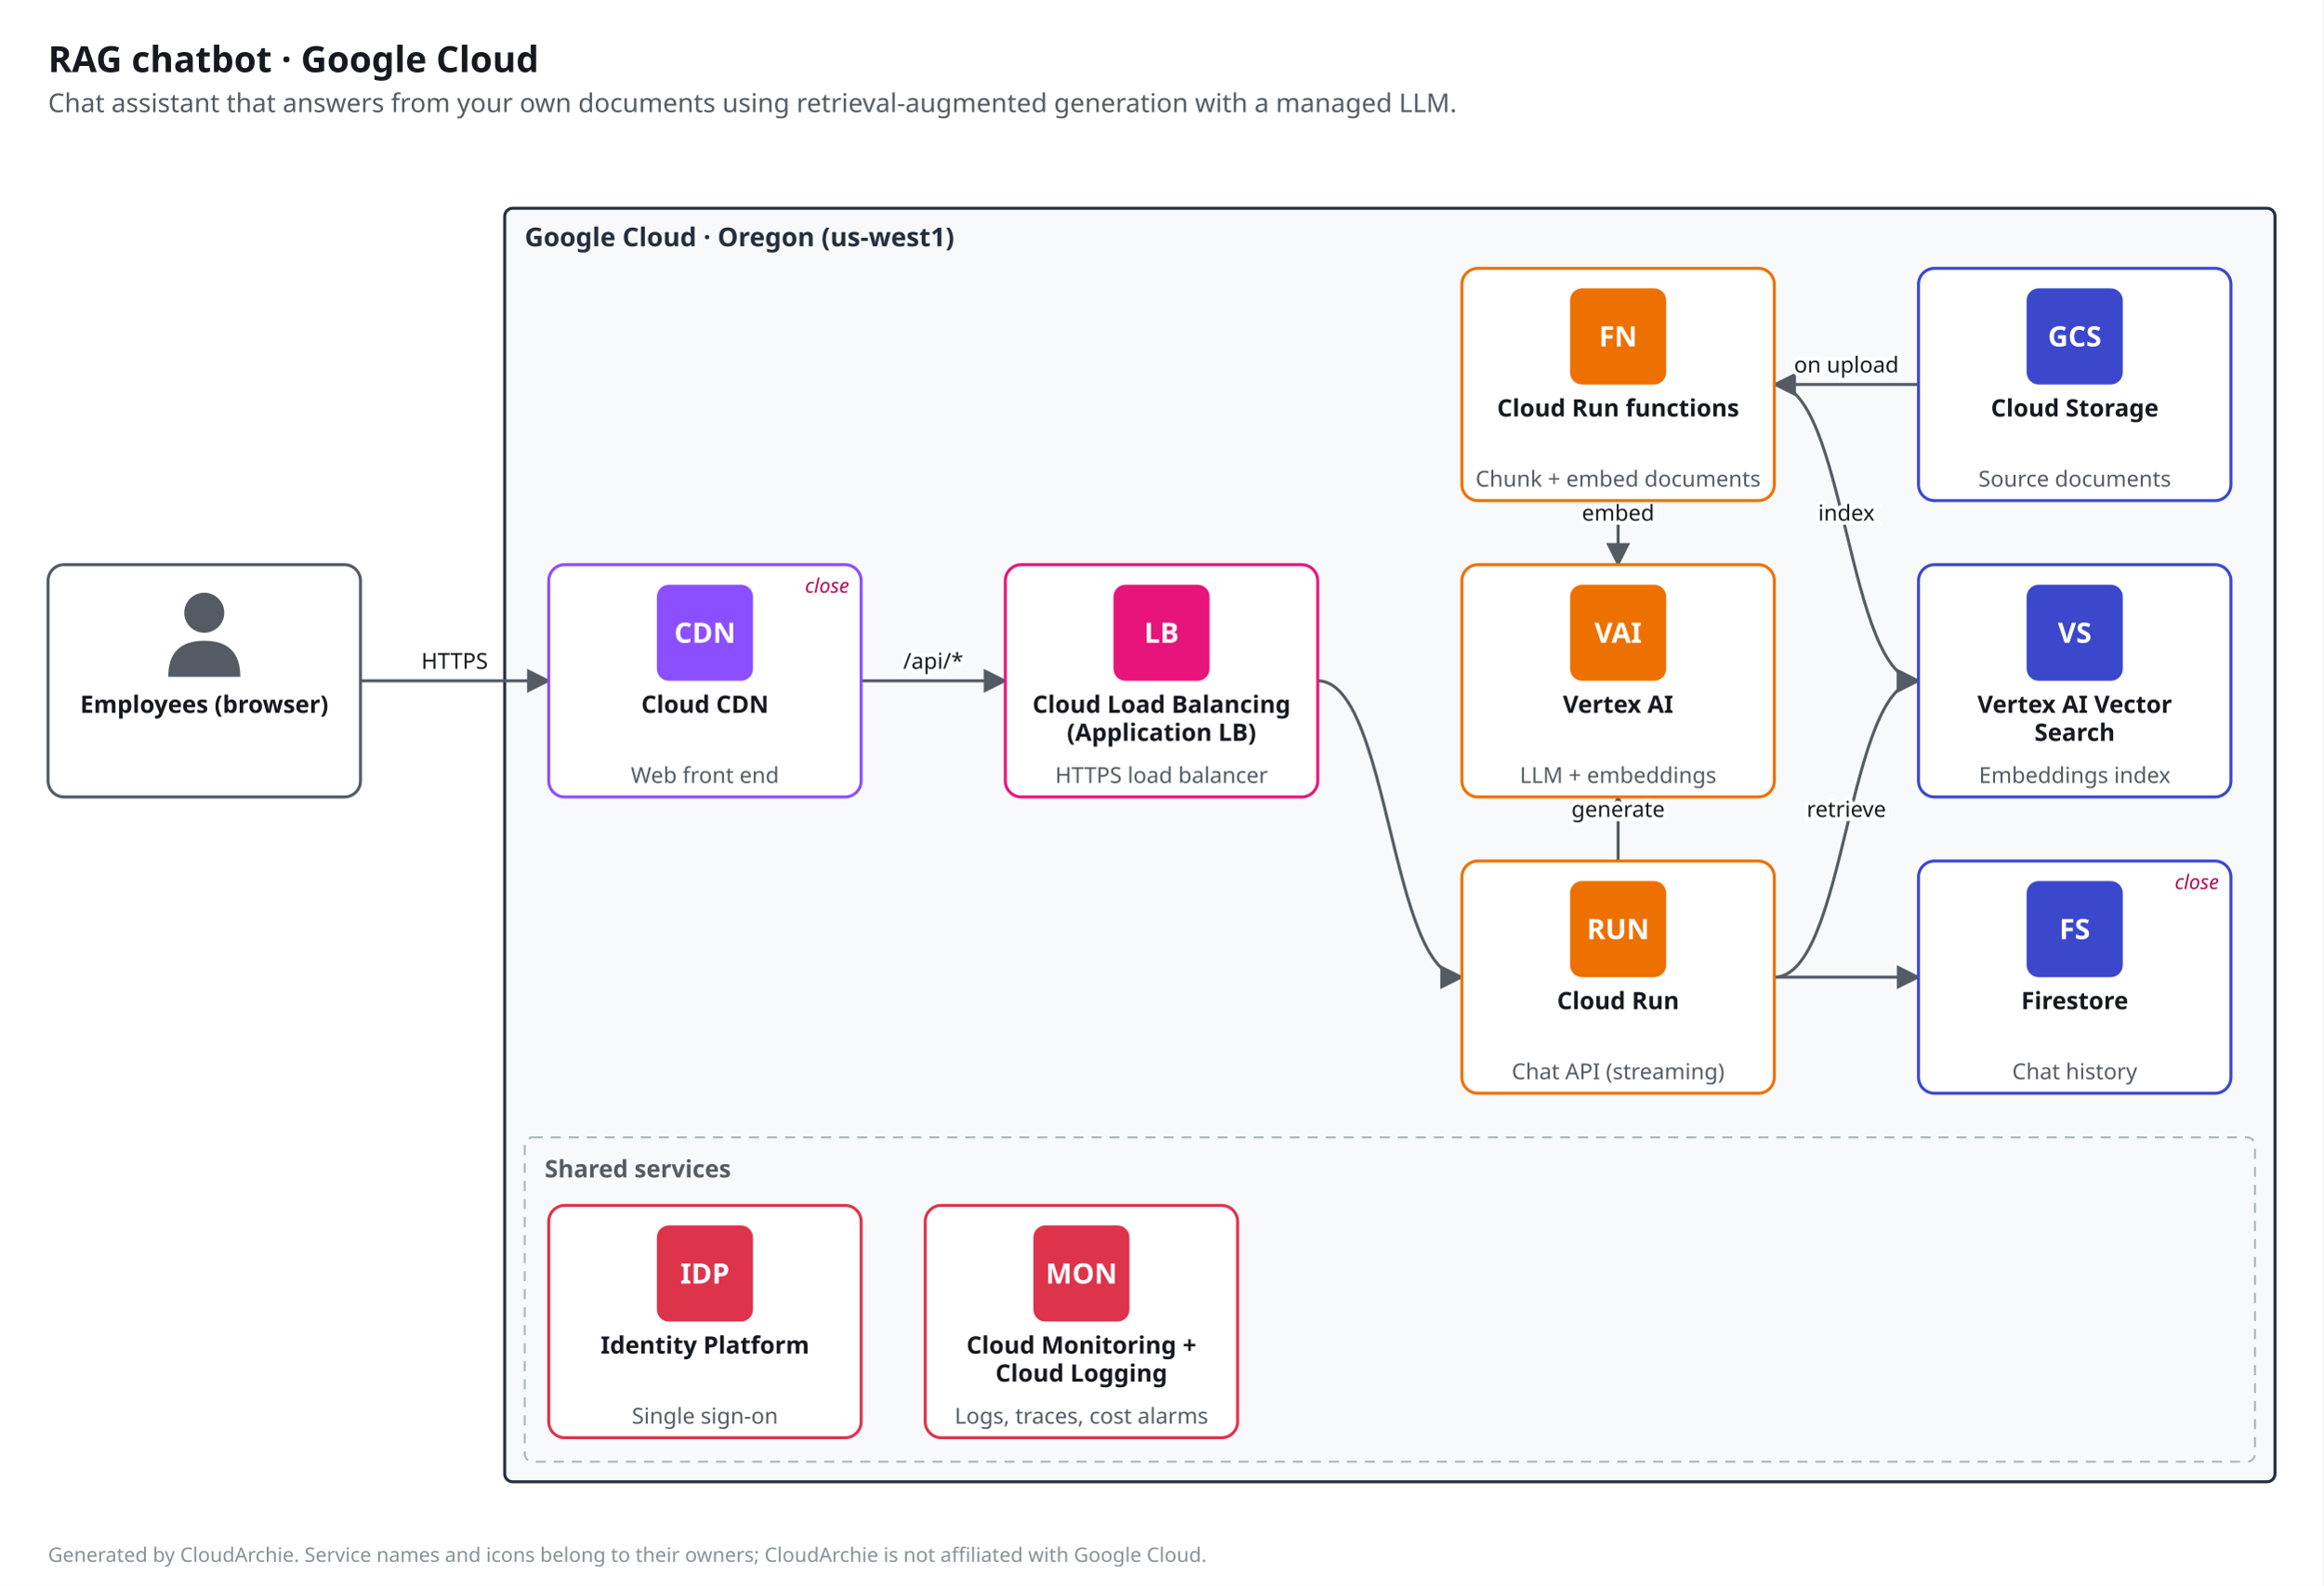
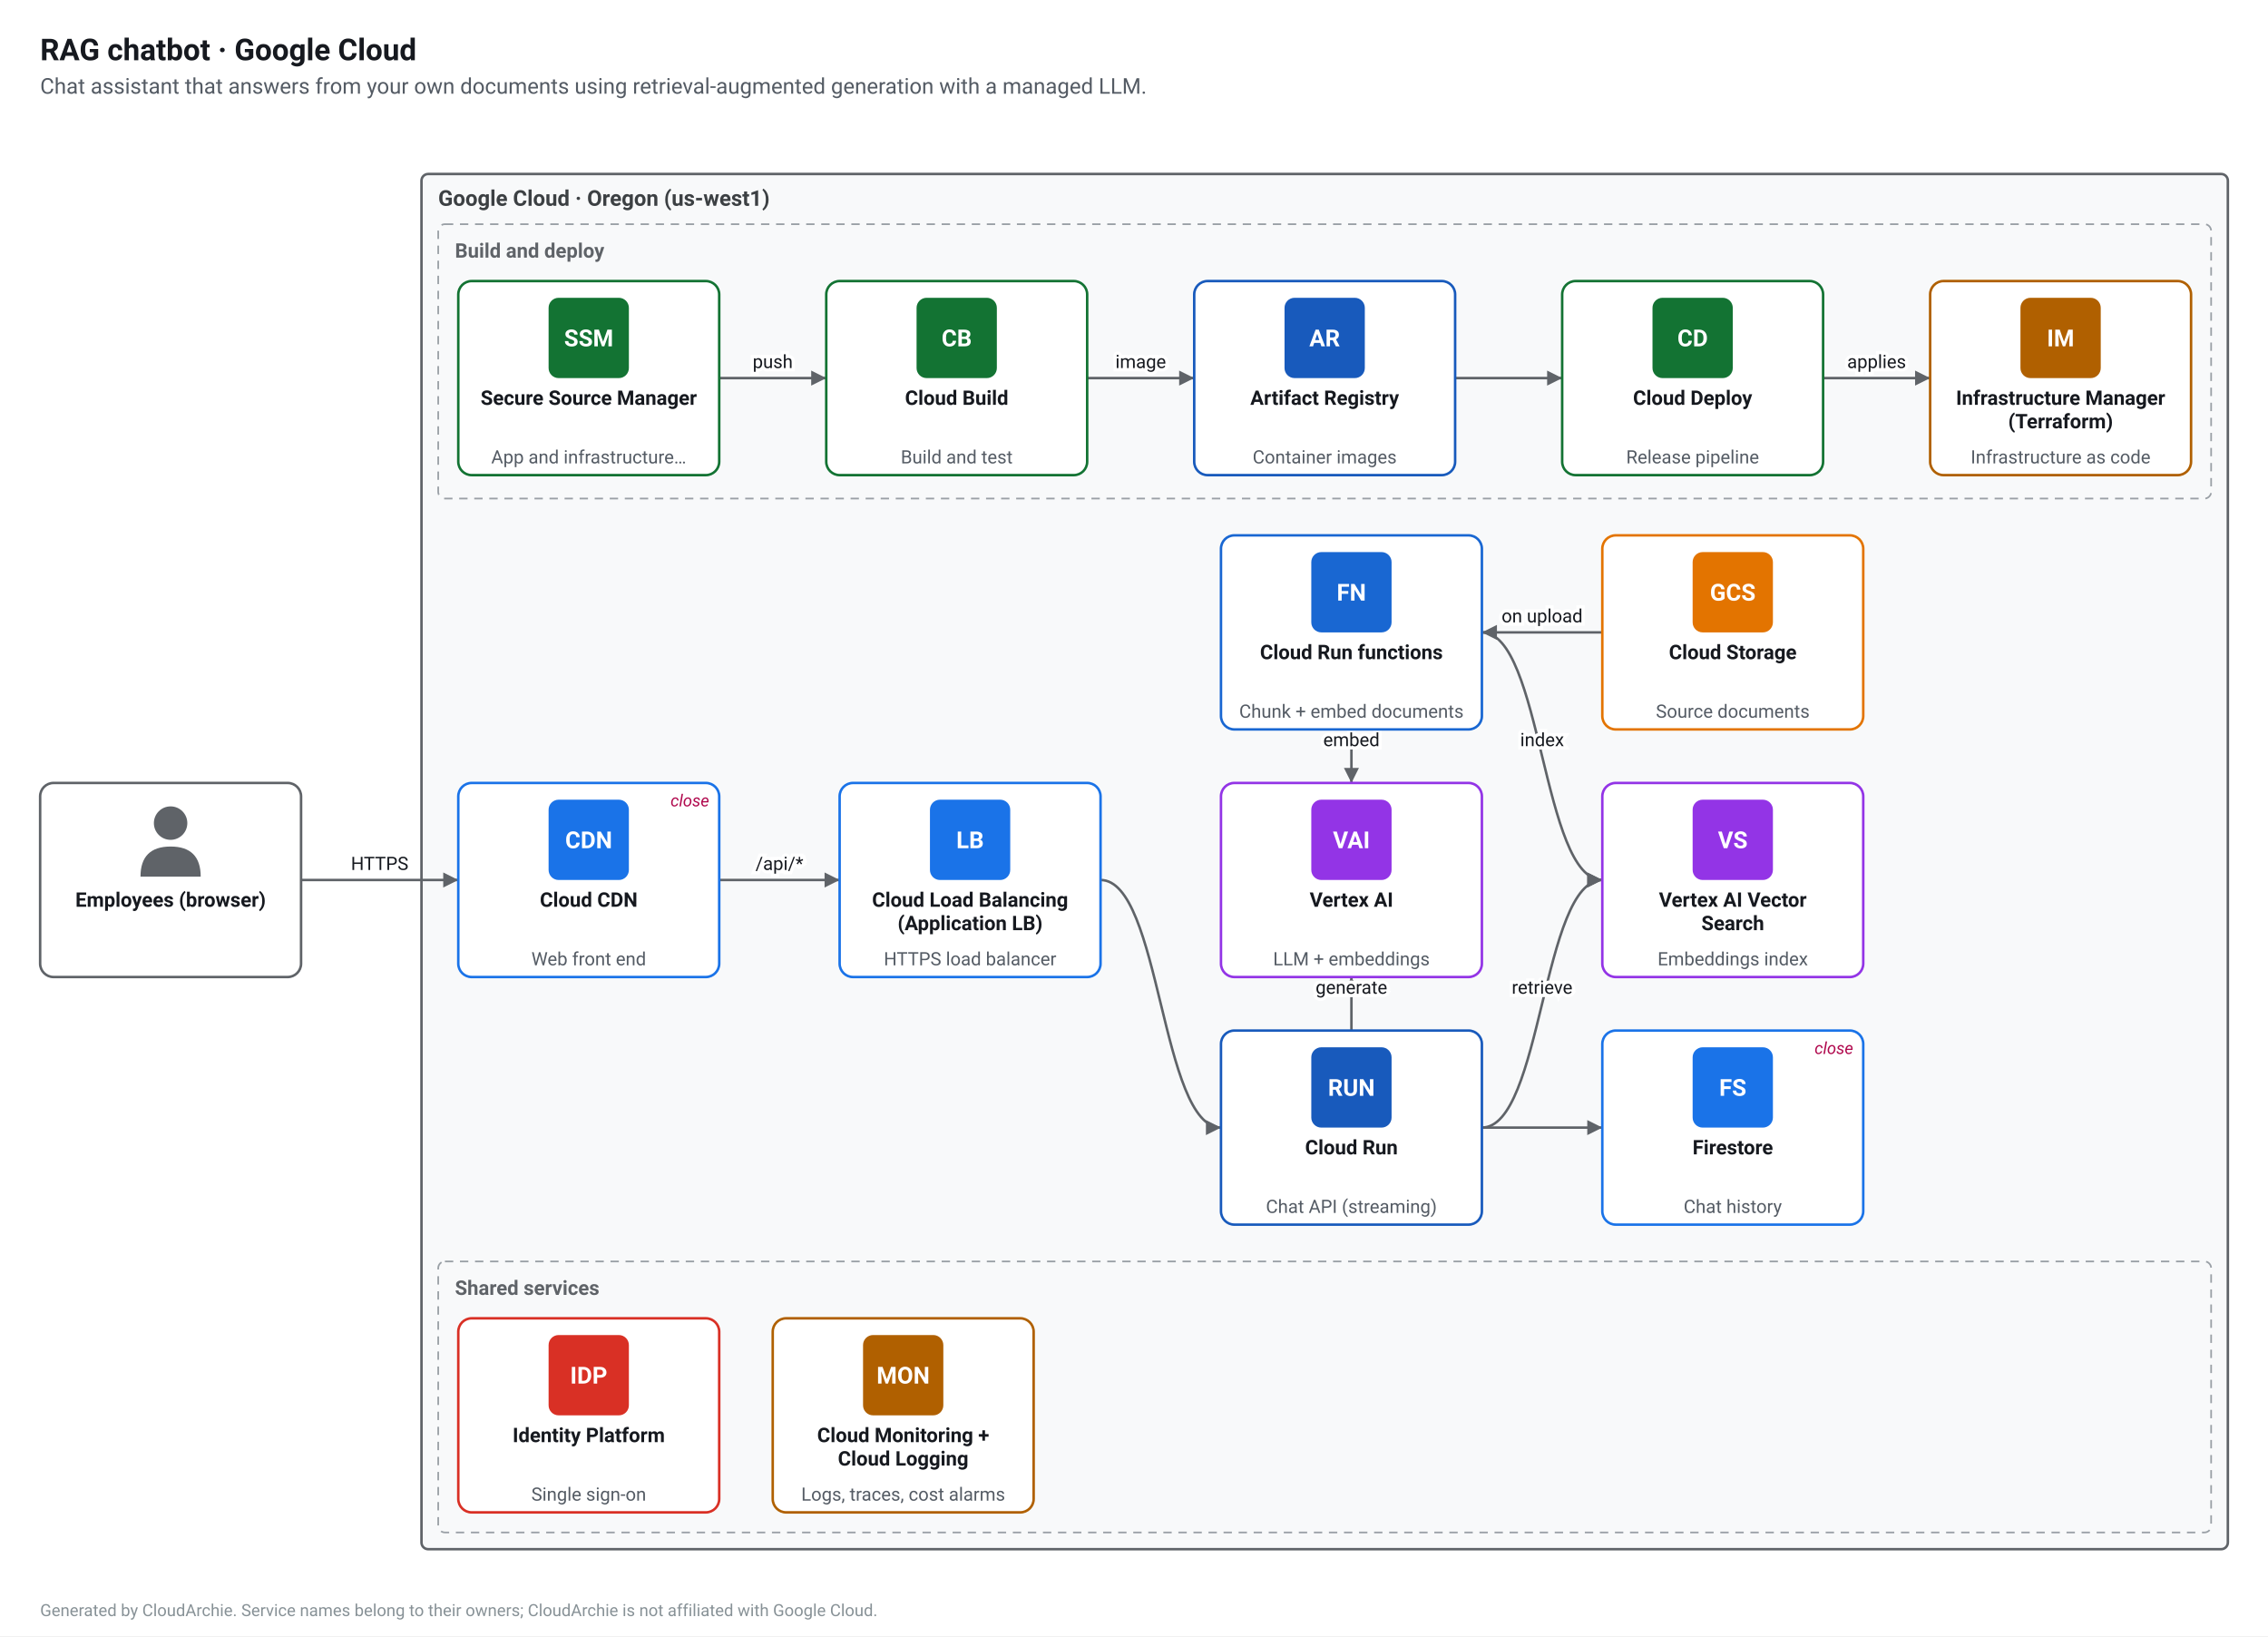
- <svg xmlns="http://www.w3.org/2000/svg" width="1160" height="792" viewBox="0 0 1160 792" role="img" aria-label="RAG chatbot on Google Cloud">
-   <style>.bg{fill:#ffffff}
- .title{font:600 18px sans-serif;fill:#16191f}
- .subtitle{font:13px sans-serif;fill:#545b64}
- .cloud{fill:#f8f9fa;stroke:#232f3e;stroke-width:1.5}
- .cloud-label{font:600 13px sans-serif;fill:#232f3e}
- .band{fill:none;stroke:#aab7b8;stroke-dasharray:5 4}
- .band-label{font:600 12px sans-serif;fill:#545b64}
- .node-box{fill:#ffffff;stroke-width:1.5}
- .badge{font:700 14px sans-serif;fill:#ffffff}
- .service{font:600 12px sans-serif;fill:#16191f}
- .label{font:11px sans-serif;fill:#545b64}
- .fidelity{font:italic 10px sans-serif;fill:#b0084d}
- .edge{fill:none;stroke:#545b64;stroke-width:1.5}
- .edge-label{font:11px sans-serif;fill:#16191f;paint-order:stroke;stroke:#ffffff;stroke-width:4}
- .footer{font:10px sans-serif;fill:#879196}</style>
-   <defs>
-     <marker id="arrow" viewBox="0 0 10 10" refX="9" refY="5" markerWidth="8" markerHeight="8" orient="auto-start-reverse">
-       <path d="M0,0 L10,5 L0,10 z" fill="#545b64" />
-     </marker>
-   </defs>
-   <rect class="bg" width="1160" height="792" />
-   <text class="title" x="24" y="36">RAG chatbot · Google Cloud</text>
-   <text class="subtitle" x="24" y="56">Chat assistant that answers from your own documents using retrieval-augmented generation with a managed LLM.</text>
-   <rect class="cloud" x="252" y="104" width="884" height="636" rx="4" />
-   <text class="cloud-label" x="262" y="123">Google Cloud · Oregon (us-west1)</text>
-   <rect class="band" x="262" y="568" width="864" height="162" rx="4" />
-   <text class="band-label" x="272" y="588">Shared services</text>
-   <path class="edge" d="M180,340 C227,340 227,340 274,340" marker-end="url(#arrow)" />
-   <text class="edge-label" x="227" y="334" text-anchor="middle">HTTPS</text>
-   <path class="edge" d="M430,340 C466,340 466,340 502,340" marker-end="url(#arrow)" />
-   <text class="edge-label" x="466" y="334" text-anchor="middle">/api/*</text>
-   <path class="edge" d="M658,340 C694,340 694,488 730,488" marker-end="url(#arrow)" />
-   <path class="edge" d="M886,488 C922,488 922,340 958,340" marker-end="url(#arrow)" />
-   <text class="edge-label" x="922" y="408" text-anchor="middle">retrieve</text>
-   <path class="edge" d="M808,430 C808,414 808,414 808,398" marker-end="url(#arrow)" />
-   <text class="edge-label" x="808" y="408" text-anchor="middle">generate</text>
-   <path class="edge" d="M886,488 C922,488 922,488 958,488" marker-end="url(#arrow)" />
-   <path class="edge" d="M958,192 C922,192 922,192 886,192" marker-end="url(#arrow)" />
-   <text class="edge-label" x="922" y="186" text-anchor="middle">on upload</text>
-   <path class="edge" d="M808,250 C808,266 808,266 808,282" marker-end="url(#arrow)" />
-   <text class="edge-label" x="808" y="260" text-anchor="middle">embed</text>
-   <path class="edge" d="M886,192 C922,192 922,340 958,340" marker-end="url(#arrow)" />
-   <text class="edge-label" x="922" y="260" text-anchor="middle">index</text>
-   <g class="node" data-id="users" data-capability="client">
-     <rect class="node-box" x="24" y="282" width="156" height="116" rx="8" style="stroke:#545B64" />
-     <g fill="#545B64">
-       <circle cx="102" cy="306" r="10" />
-       <path d="M84,338 Q84,320 102,320 Q120,320 120,338 Z" />
+ <svg xmlns="http://www.w3.org/2000/svg" class="ca-diagram ca-gcp" width="1356" height="978" viewBox="0 0 1356 978" role="img" aria-label="RAG chatbot on Google Cloud">
+   <style>.ca-gcp{font-family:Roboto, 'Helvetica Neue', Arial, sans-serif}
+ .ca-gcp .ca-bg{fill:#ffffff}
+ .ca-gcp .ca-title{font-size:18px;font-weight:600;fill:#16191f}
+ .ca-gcp .ca-subtitle{font-size:13px;fill:#545b64}
+ .ca-gcp .ca-cloud{fill:#F8F9FA;stroke:#5F6368;stroke-width:1.5;}
+ .ca-gcp .ca-cloud-label{font-size:13px;font-weight:600;fill:#3C4043}
+ .ca-gcp .ca-band{fill:none;stroke:#9AA0A6;stroke-dasharray:5 4}
+ .ca-gcp .ca-band-label{font-size:12px;font-weight:600;fill:#5F6368}
+ .ca-gcp .ca-node-box{fill:#ffffff;stroke-width:1.5}
+ .ca-gcp .ca-badge{font-size:14px;font-weight:700;fill:#ffffff}
+ .ca-gcp .ca-service{font-size:12px;font-weight:600;fill:#16191f}
+ .ca-gcp .ca-label{font-size:11px;fill:#545b64}
+ .ca-gcp .ca-fidelity{font-size:10px;font-style:italic;fill:#b0084d}
+ .ca-gcp .ca-edge{fill:none;stroke:#5F6368;stroke-width:1.5}
+ .ca-gcp .ca-arrow{fill:#5F6368}
+ .ca-gcp .ca-edge-label{font-size:11px;fill:#16191f;paint-order:stroke;stroke:#ffffff;stroke-width:4}
+ .ca-gcp .ca-footer{font-size:10px;fill:#879196}</style>
+   <rect class="ca-bg" width="1356" height="978" />
+   <text class="ca-title" x="24" y="36">RAG chatbot · Google Cloud</text>
+   <text class="ca-subtitle" x="24" y="56">Chat assistant that answers from your own documents using retrieval-augmented generation with a managed LLM.</text>
+   <rect class="ca-cloud" x="252" y="104" width="1080" height="822" rx="4" />
+   <text class="ca-cloud-label" x="262" y="123">Google Cloud · Oregon (us-west1)</text>
+   <rect class="ca-band" x="262" y="134" width="1060" height="164" rx="4" />
+   <text class="ca-band-label" x="272" y="154">Build and deploy</text>
+   <rect class="ca-band" x="262" y="754" width="1060" height="162" rx="4" />
+   <text class="ca-band-label" x="272" y="774">Shared services</text>
+   <path class="ca-edge" data-from="users" data-to="cdn" d="M180,526 C227,526 227,526 274,526" />
+   <polygon class="ca-arrow" data-from="users" data-to="cdn" points="274,526 265,521.5 265,530.5" />
+   <text class="ca-edge-label" data-from="users" data-to="cdn" x="227" y="520" text-anchor="middle">HTTPS</text>
+   <path class="ca-edge" data-from="cdn" data-to="lb" d="M430,526 C466,526 466,526 502,526" />
+   <polygon class="ca-arrow" data-from="cdn" data-to="lb" points="502,526 493,521.5 493,530.5" />
+   <text class="ca-edge-label" data-from="cdn" data-to="lb" x="466" y="520" text-anchor="middle">/api/*</text>
+   <path class="ca-edge" data-from="lb" data-to="app" d="M658,526 C694,526 694,674 730,674" />
+   <polygon class="ca-arrow" data-from="lb" data-to="app" points="730,674 721,669.5 721,678.5" />
+   <path class="ca-edge" data-from="app" data-to="vectors" d="M886,674 C922,674 922,526 958,526" />
+   <polygon class="ca-arrow" data-from="app" data-to="vectors" points="958,526 949,521.5 949,530.5" />
+   <text class="ca-edge-label" data-from="app" data-to="vectors" x="922" y="594" text-anchor="middle">retrieve</text>
+   <path class="ca-edge" data-from="app" data-to="llm" d="M808,616 C808,600 808,600 808,584" />
+   <polygon class="ca-arrow" data-from="app" data-to="llm" points="808,584 803.5,593 812.5,593" />
+   <text class="ca-edge-label" data-from="app" data-to="llm" x="808" y="594" text-anchor="middle">generate</text>
+   <path class="ca-edge" data-from="app" data-to="history" d="M886,674 C922,674 922,674 958,674" />
+   <polygon class="ca-arrow" data-from="app" data-to="history" points="958,674 949,669.5 949,678.5" />
+   <path class="ca-edge" data-from="docs" data-to="ingest" d="M958,378 C922,378 922,378 886,378" />
+   <polygon class="ca-arrow" data-from="docs" data-to="ingest" points="886,378 895,373.5 895,382.5" />
+   <text class="ca-edge-label" data-from="docs" data-to="ingest" x="922" y="372" text-anchor="middle">on upload</text>
+   <path class="ca-edge" data-from="ingest" data-to="llm" d="M808,436 C808,452 808,452 808,468" />
+   <polygon class="ca-arrow" data-from="ingest" data-to="llm" points="808,468 803.5,459 812.5,459" />
+   <text class="ca-edge-label" data-from="ingest" data-to="llm" x="808" y="446" text-anchor="middle">embed</text>
+   <path class="ca-edge" data-from="ingest" data-to="vectors" d="M886,378 C922,378 922,526 958,526" />
+   <polygon class="ca-arrow" data-from="ingest" data-to="vectors" points="958,526 949,521.5 949,530.5" />
+   <text class="ca-edge-label" data-from="ingest" data-to="vectors" x="922" y="446" text-anchor="middle">index</text>
+   <path class="ca-edge" data-from="repo" data-to="build" d="M430,226 C462,226 462,226 494,226" />
+   <polygon class="ca-arrow" data-from="repo" data-to="build" points="494,226 485,221.5 485,230.5" />
+   <text class="ca-edge-label" data-from="repo" data-to="build" x="462" y="220" text-anchor="middle">push</text>
+   <path class="ca-edge" data-from="build" data-to="registry" d="M650,226 C682,226 682,226 714,226" />
+   <polygon class="ca-arrow" data-from="build" data-to="registry" points="714,226 705,221.5 705,230.5" />
+   <text class="ca-edge-label" data-from="build" data-to="registry" x="682" y="220" text-anchor="middle">image</text>
+   <path class="ca-edge" data-from="registry" data-to="deploy" d="M870,226 C902,226 902,226 934,226" />
+   <polygon class="ca-arrow" data-from="registry" data-to="deploy" points="934,226 925,221.5 925,230.5" />
+   <path class="ca-edge" data-from="deploy" data-to="infra-code" d="M1090,226 C1122,226 1122,226 1154,226" />
+   <polygon class="ca-arrow" data-from="deploy" data-to="infra-code" points="1154,226 1145,221.5 1145,230.5" />
+   <text class="ca-edge-label" data-from="deploy" data-to="infra-code" x="1122" y="220" text-anchor="middle">applies</text>
+   <g class="node" data-id="users" data-capability="client" data-stage="users">
+     <rect class="ca-node-box" x="24" y="468" width="156" height="116" rx="8" style="stroke:#5F6368" />
+     <g fill="#5F6368">
+       <circle cx="102" cy="492" r="10" />
+       <path d="M84,524 Q84,506 102,506 Q120,506 120,524 Z" />
    </g>
-     <text class="service" x="102" y="356" text-anchor="middle">Employees (browser)</text>
+     <text class="ca-service" x="102" y="542" text-anchor="middle">Employees (browser)</text>
  </g>
-   <g class="node" data-id="cdn" data-capability="cdn">
-     <rect class="node-box" x="274" y="282" width="156" height="116" rx="8" style="stroke:#8C4FFF" />
-     <rect x="328" y="292" width="48" height="48" rx="6" fill="#8C4FFF" />
-     <text class="badge" x="352" y="321" text-anchor="middle">CDN</text>
-     <text class="service" x="352" y="356" text-anchor="middle">Cloud CDN</text>
-     <text class="label" x="352" y="391" text-anchor="middle">Web front end</text>
-     <text class="fidelity" x="424" y="296" text-anchor="end">close</text>
+   <g class="node" data-id="cdn" data-capability="cdn" data-stage="serve">
+     <rect class="ca-node-box" x="274" y="468" width="156" height="116" rx="8" style="stroke:#1A73E8" />
+     <rect x="328" y="478" width="48" height="48" rx="6" fill="#1A73E8" />
+     <text class="ca-badge" x="352" y="507" text-anchor="middle">CDN</text>
+     <text class="ca-service" x="352" y="542" text-anchor="middle">Cloud CDN</text>
+     <text class="ca-label" x="352" y="577" text-anchor="middle">Web front end</text>
+     <text class="ca-fidelity" x="424" y="482" text-anchor="end">close</text>
  </g>
-   <g class="node" data-id="lb" data-capability="load-balancer">
-     <rect class="node-box" x="502" y="282" width="156" height="116" rx="8" style="stroke:#E7157B" />
-     <rect x="556" y="292" width="48" height="48" rx="6" fill="#E7157B" />
-     <text class="badge" x="580" y="321" text-anchor="middle">LB</text>
-     <text class="service" x="580" y="356" text-anchor="middle">Cloud Load Balancing</text>
-     <text class="service" x="580" y="370" text-anchor="middle">(Application LB)</text>
-     <text class="label" x="580" y="391" text-anchor="middle">HTTPS load balancer</text>
+   <g class="node" data-id="lb" data-capability="load-balancer" data-stage="serve">
+     <rect class="ca-node-box" x="502" y="468" width="156" height="116" rx="8" style="stroke:#1A73E8" />
+     <rect x="556" y="478" width="48" height="48" rx="6" fill="#1A73E8" />
+     <text class="ca-badge" x="580" y="507" text-anchor="middle">LB</text>
+     <text class="ca-service" x="580" y="542" text-anchor="middle">Cloud Load Balancing</text>
+     <text class="ca-service" x="580" y="556" text-anchor="middle">(Application LB)</text>
+     <text class="ca-label" x="580" y="577" text-anchor="middle">HTTPS load balancer</text>
  </g>
-   <g class="node" data-id="app" data-capability="container-service">
-     <rect class="node-box" x="730" y="430" width="156" height="116" rx="8" style="stroke:#ED7100" />
-     <rect x="784" y="440" width="48" height="48" rx="6" fill="#ED7100" />
-     <text class="badge" x="808" y="469" text-anchor="middle">RUN</text>
-     <text class="service" x="808" y="504" text-anchor="middle">Cloud Run</text>
-     <text class="label" x="808" y="539" text-anchor="middle">Chat API (streaming)</text>
+   <g class="node" data-id="app" data-capability="container-service" data-stage="run">
+     <rect class="ca-node-box" x="730" y="616" width="156" height="116" rx="8" style="stroke:#185ABC" />
+     <rect x="784" y="626" width="48" height="48" rx="6" fill="#185ABC" />
+     <text class="ca-badge" x="808" y="655" text-anchor="middle">RUN</text>
+     <text class="ca-service" x="808" y="690" text-anchor="middle">Cloud Run</text>
+     <text class="ca-label" x="808" y="725" text-anchor="middle">Chat API (streaming)</text>
  </g>
-   <g class="node" data-id="llm" data-capability="llm-inference">
-     <rect class="node-box" x="730" y="282" width="156" height="116" rx="8" style="stroke:#ED7100" />
-     <rect x="784" y="292" width="48" height="48" rx="6" fill="#ED7100" />
-     <text class="badge" x="808" y="321" text-anchor="middle">VAI</text>
-     <text class="service" x="808" y="356" text-anchor="middle">Vertex AI</text>
-     <text class="label" x="808" y="391" text-anchor="middle">LLM + embeddings</text>
+   <g class="node" data-id="llm" data-capability="llm-inference" data-stage="run">
+     <rect class="ca-node-box" x="730" y="468" width="156" height="116" rx="8" style="stroke:#9334E6" />
+     <rect x="784" y="478" width="48" height="48" rx="6" fill="#9334E6" />
+     <text class="ca-badge" x="808" y="507" text-anchor="middle">VAI</text>
+     <text class="ca-service" x="808" y="542" text-anchor="middle">Vertex AI</text>
+     <text class="ca-label" x="808" y="577" text-anchor="middle">LLM + embeddings</text>
  </g>
-   <g class="node" data-id="ingest" data-capability="serverless-function">
-     <rect class="node-box" x="730" y="134" width="156" height="116" rx="8" style="stroke:#ED7100" />
-     <rect x="784" y="144" width="48" height="48" rx="6" fill="#ED7100" />
-     <text class="badge" x="808" y="173" text-anchor="middle">FN</text>
-     <text class="service" x="808" y="208" text-anchor="middle">Cloud Run functions</text>
-     <text class="label" x="808" y="243" text-anchor="middle">Chunk + embed documents</text>
+   <g class="node" data-id="ingest" data-capability="serverless-function" data-stage="run">
+     <rect class="ca-node-box" x="730" y="320" width="156" height="116" rx="8" style="stroke:#1967D2" />
+     <rect x="784" y="330" width="48" height="48" rx="6" fill="#1967D2" />
+     <text class="ca-badge" x="808" y="359" text-anchor="middle">FN</text>
+     <text class="ca-service" x="808" y="394" text-anchor="middle">Cloud Run functions</text>
+     <text class="ca-label" x="808" y="429" text-anchor="middle">Chunk + embed documents</text>
  </g>
-   <g class="node" data-id="docs" data-capability="object-storage">
-     <rect class="node-box" x="958" y="134" width="156" height="116" rx="8" style="stroke:#3B48CC" />
-     <rect x="1012" y="144" width="48" height="48" rx="6" fill="#3B48CC" />
-     <text class="badge" x="1036" y="173" text-anchor="middle">GCS</text>
-     <text class="service" x="1036" y="208" text-anchor="middle">Cloud Storage</text>
-     <text class="label" x="1036" y="243" text-anchor="middle">Source documents</text>
+   <g class="node" data-id="docs" data-capability="object-storage" data-stage="store">
+     <rect class="ca-node-box" x="958" y="320" width="156" height="116" rx="8" style="stroke:#E37400" />
+     <rect x="1012" y="330" width="48" height="48" rx="6" fill="#E37400" />
+     <text class="ca-badge" x="1036" y="359" text-anchor="middle">GCS</text>
+     <text class="ca-service" x="1036" y="394" text-anchor="middle">Cloud Storage</text>
+     <text class="ca-label" x="1036" y="429" text-anchor="middle">Source documents</text>
  </g>
-   <g class="node" data-id="vectors" data-capability="vector-search">
-     <rect class="node-box" x="958" y="282" width="156" height="116" rx="8" style="stroke:#3B48CC" />
-     <rect x="1012" y="292" width="48" height="48" rx="6" fill="#3B48CC" />
-     <text class="badge" x="1036" y="321" text-anchor="middle">VS</text>
-     <text class="service" x="1036" y="356" text-anchor="middle">Vertex AI Vector</text>
-     <text class="service" x="1036" y="370" text-anchor="middle">Search</text>
-     <text class="label" x="1036" y="391" text-anchor="middle">Embeddings index</text>
+   <g class="node" data-id="vectors" data-capability="vector-search" data-stage="store">
+     <rect class="ca-node-box" x="958" y="468" width="156" height="116" rx="8" style="stroke:#9334E6" />
+     <rect x="1012" y="478" width="48" height="48" rx="6" fill="#9334E6" />
+     <text class="ca-badge" x="1036" y="507" text-anchor="middle">VS</text>
+     <text class="ca-service" x="1036" y="542" text-anchor="middle">Vertex AI Vector</text>
+     <text class="ca-service" x="1036" y="556" text-anchor="middle">Search</text>
+     <text class="ca-label" x="1036" y="577" text-anchor="middle">Embeddings index</text>
  </g>
-   <g class="node" data-id="history" data-capability="key-value-db">
-     <rect class="node-box" x="958" y="430" width="156" height="116" rx="8" style="stroke:#3B48CC" />
-     <rect x="1012" y="440" width="48" height="48" rx="6" fill="#3B48CC" />
-     <text class="badge" x="1036" y="469" text-anchor="middle">FS</text>
-     <text class="service" x="1036" y="504" text-anchor="middle">Firestore</text>
-     <text class="label" x="1036" y="539" text-anchor="middle">Chat history</text>
-     <text class="fidelity" x="1108" y="444" text-anchor="end">close</text>
+   <g class="node" data-id="history" data-capability="key-value-db" data-stage="store">
+     <rect class="ca-node-box" x="958" y="616" width="156" height="116" rx="8" style="stroke:#1A73E8" />
+     <rect x="1012" y="626" width="48" height="48" rx="6" fill="#1A73E8" />
+     <text class="ca-badge" x="1036" y="655" text-anchor="middle">FS</text>
+     <text class="ca-service" x="1036" y="690" text-anchor="middle">Firestore</text>
+     <text class="ca-label" x="1036" y="725" text-anchor="middle">Chat history</text>
+     <text class="ca-fidelity" x="1108" y="630" text-anchor="end">close</text>
  </g>
-   <g class="node" data-id="auth" data-capability="identity">
-     <rect class="node-box" x="274" y="602" width="156" height="116" rx="8" style="stroke:#DD344C" />
-     <rect x="328" y="612" width="48" height="48" rx="6" fill="#DD344C" />
-     <text class="badge" x="352" y="641" text-anchor="middle">IDP</text>
-     <text class="service" x="352" y="676" text-anchor="middle">Identity Platform</text>
-     <text class="label" x="352" y="711" text-anchor="middle">Single sign-on</text>
+   <g class="node" data-id="auth" data-capability="identity" data-stage="operate">
+     <rect class="ca-node-box" x="274" y="788" width="156" height="116" rx="8" style="stroke:#D93025" />
+     <rect x="328" y="798" width="48" height="48" rx="6" fill="#D93025" />
+     <text class="ca-badge" x="352" y="827" text-anchor="middle">IDP</text>
+     <text class="ca-service" x="352" y="862" text-anchor="middle">Identity Platform</text>
+     <text class="ca-label" x="352" y="897" text-anchor="middle">Single sign-on</text>
  </g>
-   <g class="node" data-id="logs" data-capability="monitoring">
-     <rect class="node-box" x="462" y="602" width="156" height="116" rx="8" style="stroke:#DD344C" />
-     <rect x="516" y="612" width="48" height="48" rx="6" fill="#DD344C" />
-     <text class="badge" x="540" y="641" text-anchor="middle">MON</text>
-     <text class="service" x="540" y="676" text-anchor="middle">Cloud Monitoring +</text>
-     <text class="service" x="540" y="690" text-anchor="middle">Cloud Logging</text>
-     <text class="label" x="540" y="711" text-anchor="middle">Logs, traces, cost alarms</text>
+   <g class="node" data-id="logs" data-capability="monitoring" data-stage="operate">
+     <rect class="ca-node-box" x="462" y="788" width="156" height="116" rx="8" style="stroke:#B06000" />
+     <rect x="516" y="798" width="48" height="48" rx="6" fill="#B06000" />
+     <text class="ca-badge" x="540" y="827" text-anchor="middle">MON</text>
+     <text class="ca-service" x="540" y="862" text-anchor="middle">Cloud Monitoring +</text>
+     <text class="ca-service" x="540" y="876" text-anchor="middle">Cloud Logging</text>
+     <text class="ca-label" x="540" y="897" text-anchor="middle">Logs, traces, cost alarms</text>
  </g>
-   <text class="footer" x="24" y="780">Generated by CloudArchie. Service names and icons belong to their owners; CloudArchie is not affiliated with Google Cloud.</text>
+   <g class="node" data-id="repo" data-capability="source-control" data-stage="code">
+     <rect class="ca-node-box" x="274" y="168" width="156" height="116" rx="8" style="stroke:#137333" />
+     <rect x="328" y="178" width="48" height="48" rx="6" fill="#137333" />
+     <text class="ca-badge" x="352" y="207" text-anchor="middle">SSM</text>
+     <text class="ca-service" x="352" y="242" text-anchor="middle">Secure Source Manager</text>
+     <text class="ca-label" x="352" y="277" text-anchor="middle">App and infrastructure…</text>
+   </g>
+   <g class="node" data-id="build" data-capability="ci-build" data-stage="build">
+     <rect class="ca-node-box" x="494" y="168" width="156" height="116" rx="8" style="stroke:#137333" />
+     <rect x="548" y="178" width="48" height="48" rx="6" fill="#137333" />
+     <text class="ca-badge" x="572" y="207" text-anchor="middle">CB</text>
+     <text class="ca-service" x="572" y="242" text-anchor="middle">Cloud Build</text>
+     <text class="ca-label" x="572" y="277" text-anchor="middle">Build and test</text>
+   </g>
+   <g class="node" data-id="registry" data-capability="container-registry" data-stage="ship">
+     <rect class="ca-node-box" x="714" y="168" width="156" height="116" rx="8" style="stroke:#185ABC" />
+     <rect x="768" y="178" width="48" height="48" rx="6" fill="#185ABC" />
+     <text class="ca-badge" x="792" y="207" text-anchor="middle">AR</text>
+     <text class="ca-service" x="792" y="242" text-anchor="middle">Artifact Registry</text>
+     <text class="ca-label" x="792" y="277" text-anchor="middle">Container images</text>
+   </g>
+   <g class="node" data-id="deploy" data-capability="cd-deploy" data-stage="ship">
+     <rect class="ca-node-box" x="934" y="168" width="156" height="116" rx="8" style="stroke:#137333" />
+     <rect x="988" y="178" width="48" height="48" rx="6" fill="#137333" />
+     <text class="ca-badge" x="1012" y="207" text-anchor="middle">CD</text>
+     <text class="ca-service" x="1012" y="242" text-anchor="middle">Cloud Deploy</text>
+     <text class="ca-label" x="1012" y="277" text-anchor="middle">Release pipeline</text>
+   </g>
+   <g class="node" data-id="infra-code" data-capability="iac" data-stage="code">
+     <rect class="ca-node-box" x="1154" y="168" width="156" height="116" rx="8" style="stroke:#B06000" />
+     <rect x="1208" y="178" width="48" height="48" rx="6" fill="#B06000" />
+     <text class="ca-badge" x="1232" y="207" text-anchor="middle">IM</text>
+     <text class="ca-service" x="1232" y="242" text-anchor="middle">Infrastructure Manager</text>
+     <text class="ca-service" x="1232" y="256" text-anchor="middle">(Terraform)</text>
+     <text class="ca-label" x="1232" y="277" text-anchor="middle">Infrastructure as code</text>
+   </g>
+   <text class="ca-footer" x="24" y="966">Generated by CloudArchie. Service names belong to their owners; CloudArchie is not affiliated with Google Cloud.</text>
</svg>
